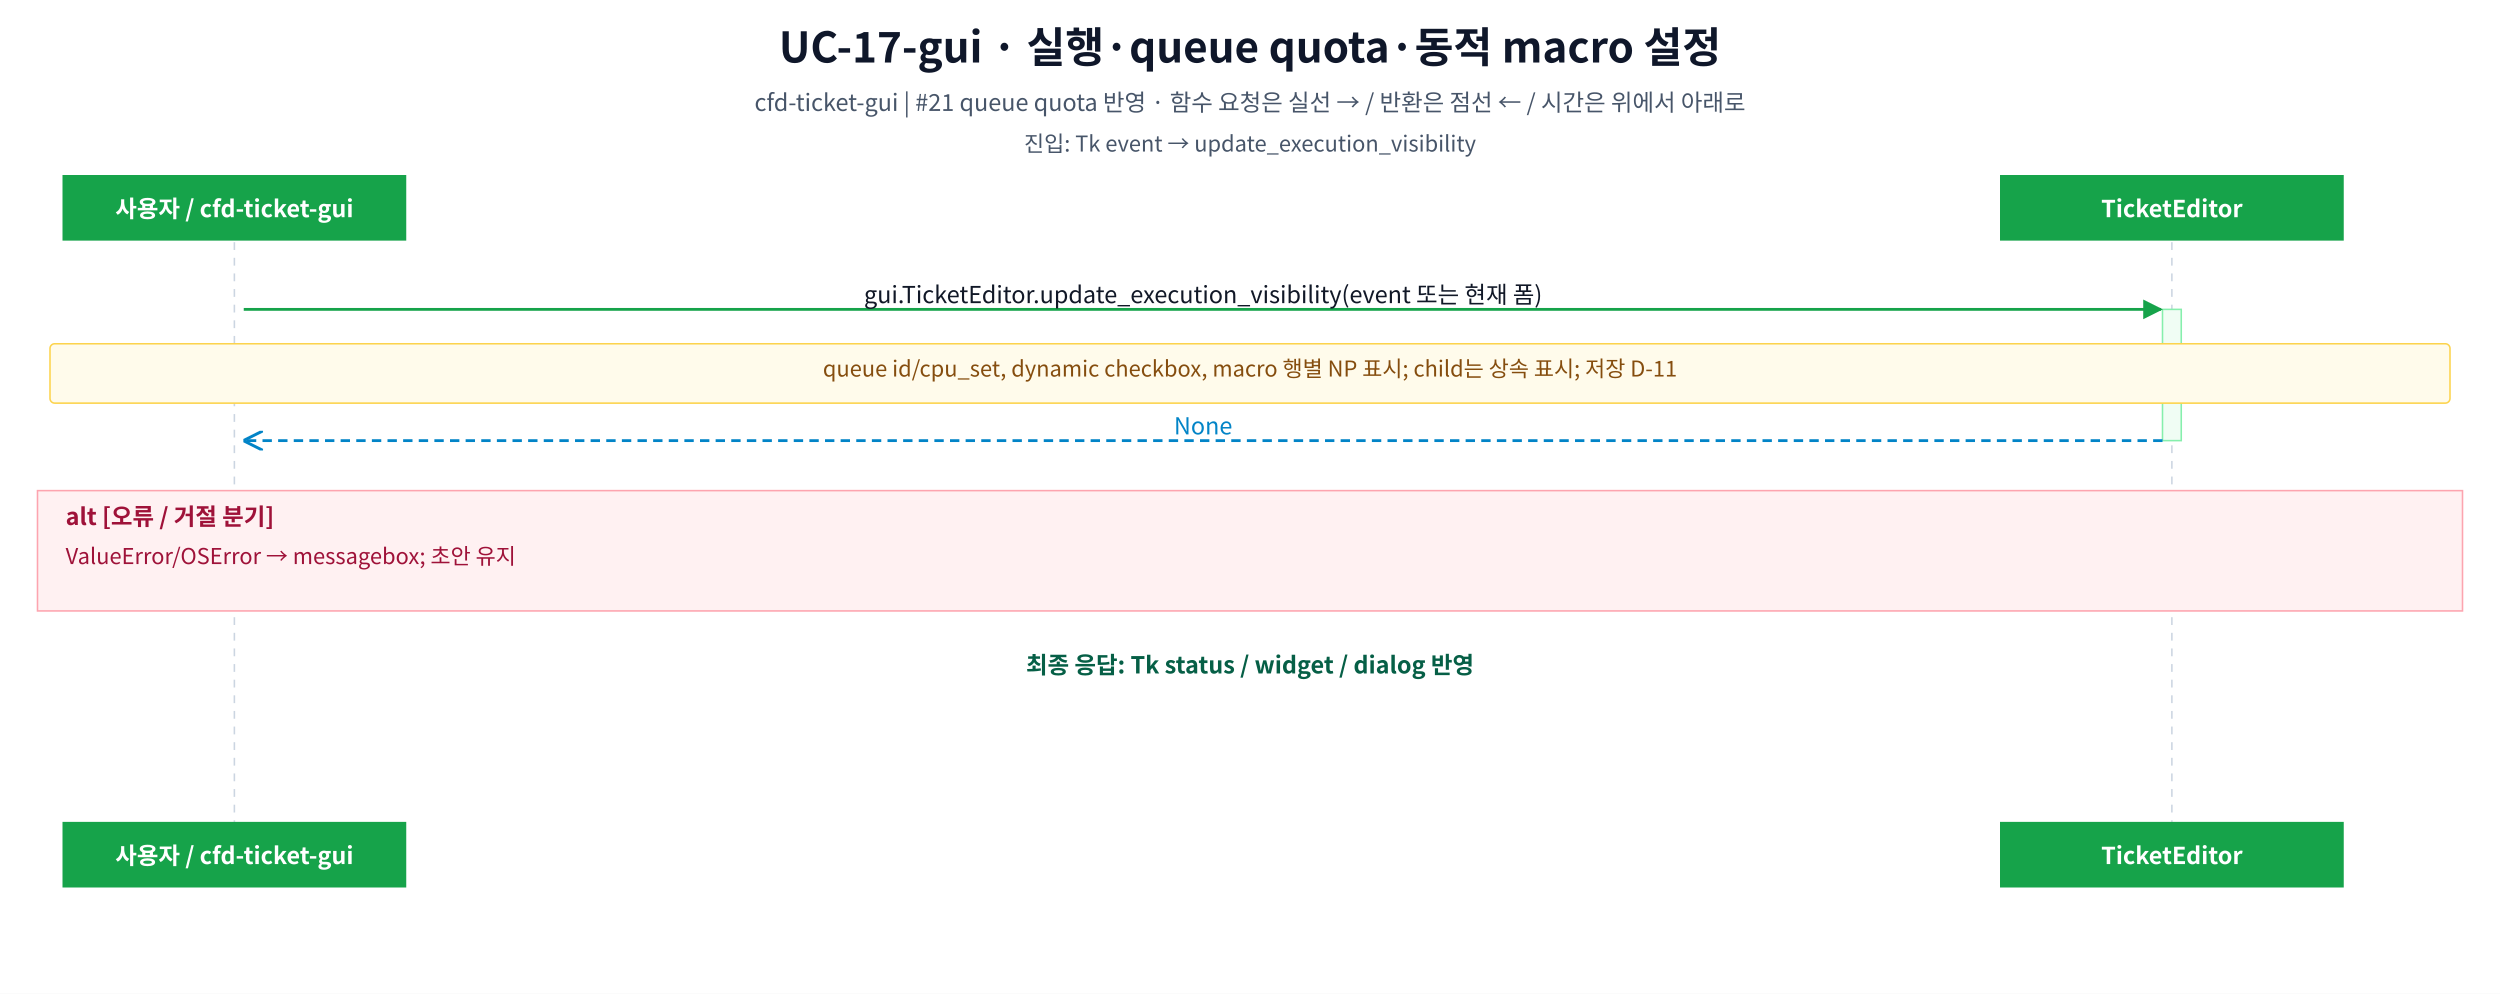
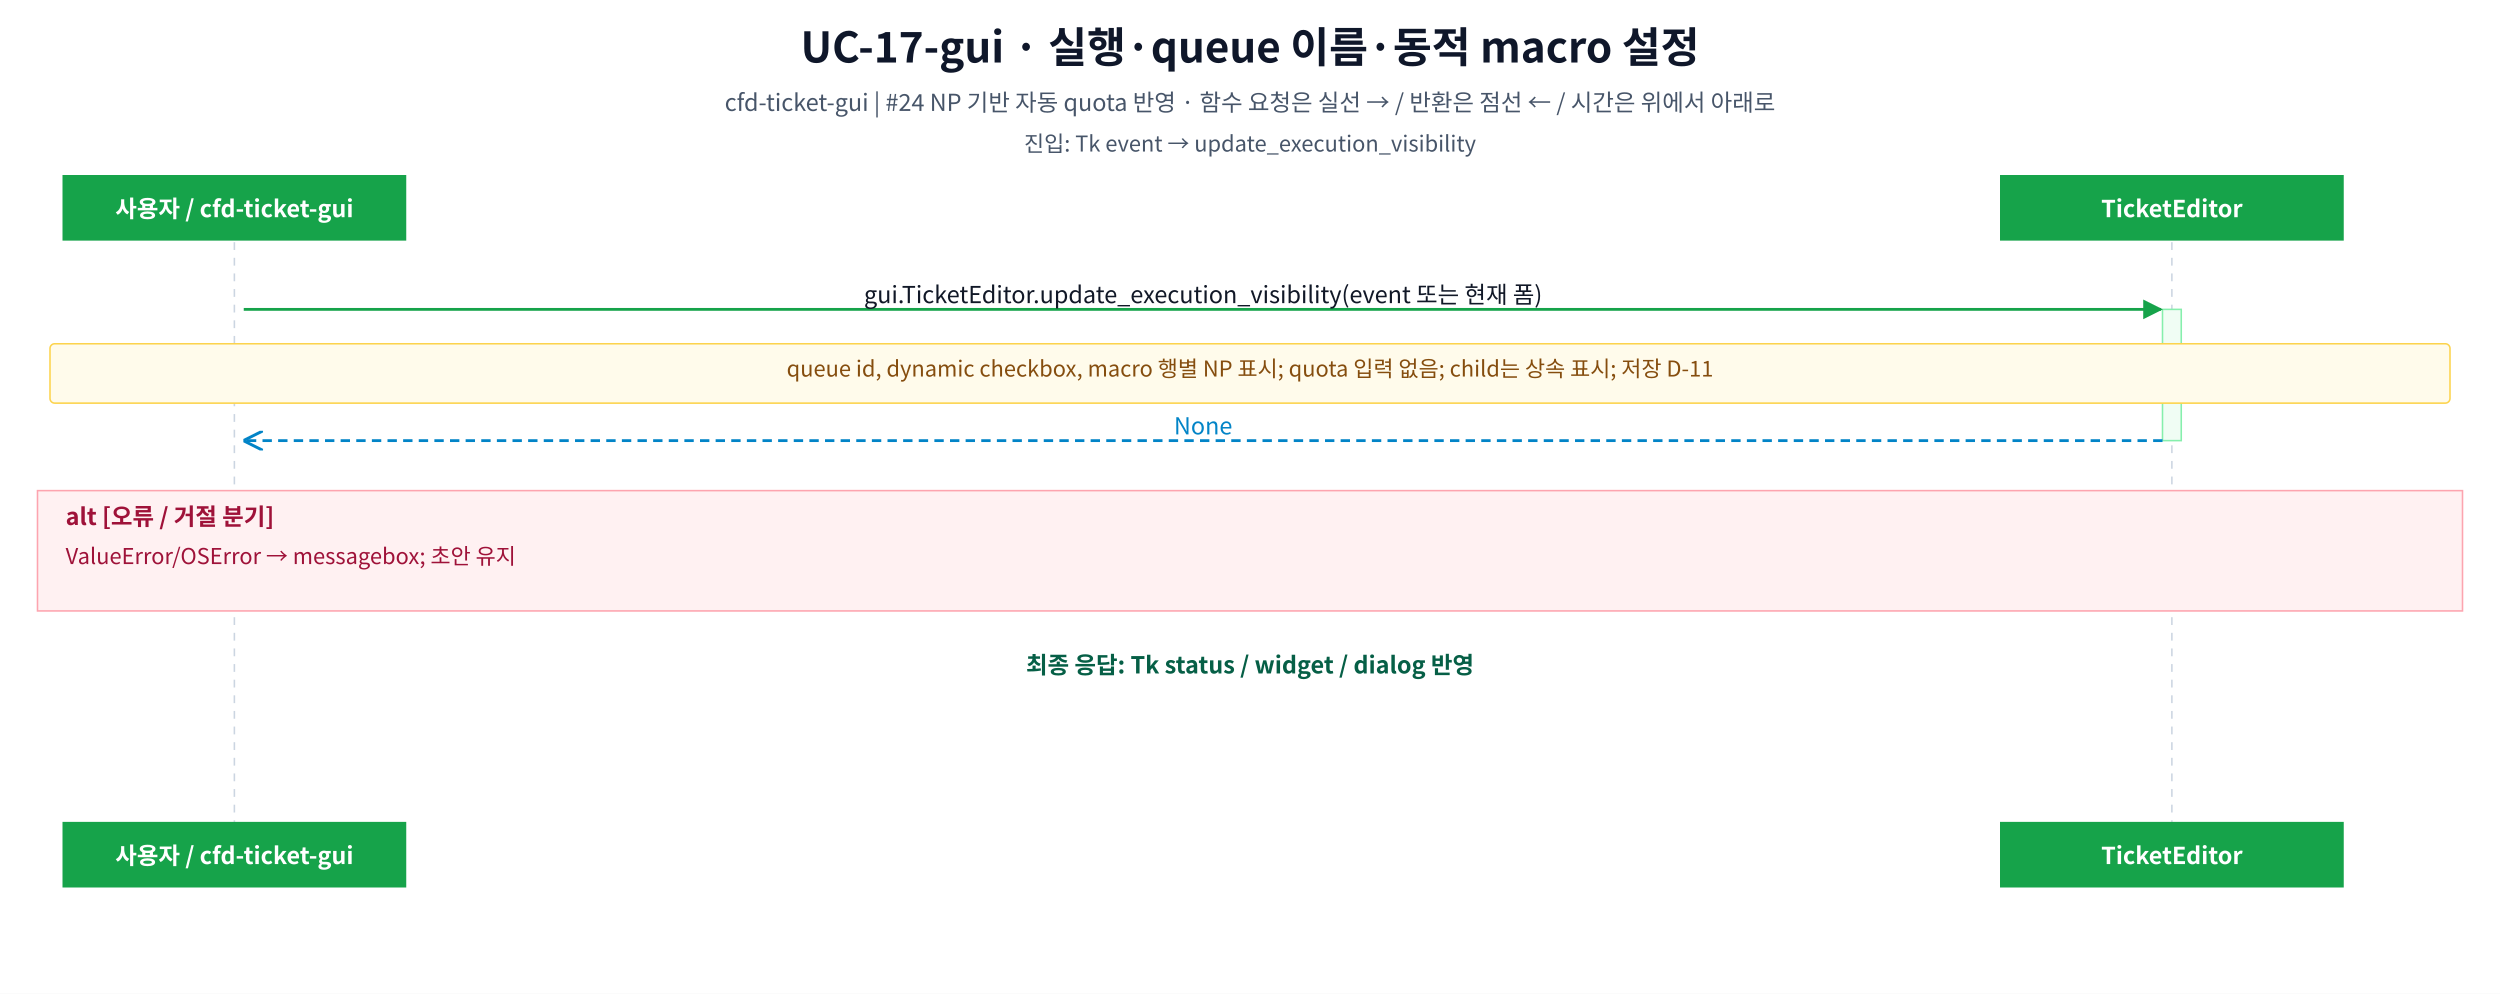
- <svg xmlns="http://www.w3.org/2000/svg" width="1600" height="636" viewBox="0 0 1600 636" role="img" aria-label="실행·queue quota·동적 macro 설정">
+ <svg xmlns="http://www.w3.org/2000/svg" width="1600" height="636" viewBox="0 0 1600 636" role="img" aria-label="실행·queue 이름·동적 macro 설정">
  <defs>
    <marker id="req" viewBox="0 0 10 10" refX="9" refY="5" markerWidth="7" markerHeight="7" orient="auto-start-reverse">
      <path d="M0 0 L10 5 L0 10 z" fill="#16a34a" />
    </marker>
    <marker id="ret" viewBox="0 0 10 10" refX="9" refY="5" markerWidth="7" markerHeight="7" orient="auto-start-reverse">
      <path d="M0 0 L10 5 L0 10" fill="none" stroke="#0284c7" stroke-width="1.5" />
    </marker>
  </defs>
  <rect width="100%" height="100%" fill="white" />
  <g font-family="Noto Sans CJK KR, sans-serif">
-     <text x="800.0" y="40" text-anchor="middle" font-size="27" fill="#0f172a" font-weight="700">UC-17-gui · 실행·queue quota·동적 macro 설정</text>
-     <text x="800.0" y="71" text-anchor="middle" font-size="15" fill="#475569">cfd-ticket-gui | #21 queue quota 반영 · 함수 요청은 실선 → / 반환은 점선 ← / 시간은 위에서 아래로</text>
+     <text x="800.0" y="40" text-anchor="middle" font-size="27" fill="#0f172a" font-weight="700">UC-17-gui · 실행·queue 이름·동적 macro 설정</text>
+     <text x="800.0" y="71" text-anchor="middle" font-size="15" fill="#475569">cfd-ticket-gui | #24 NP 기반 자동 quota 반영 · 함수 요청은 실선 → / 반환은 점선 ← / 시간은 위에서 아래로</text>
    <text x="800.0" y="97" text-anchor="middle" font-size="14" fill="#475569">진입: Tk event → update_execution_visibility</text>
    <path d="M150.0,155 V526" stroke="#cbd5e1" stroke-dasharray="5 5" />
    <rect x="40.0" y="112" width="220" height="42" fill="#16a34a" />
    <text x="150.0" y="139" text-anchor="middle" font-size="15" fill="white" font-weight="700">사용자 / cfd-ticket-gui</text>
    <rect x="40.0" y="526" width="220" height="42" fill="#16a34a" />
    <text x="150.0" y="553" text-anchor="middle" font-size="15" fill="white" font-weight="700">사용자 / cfd-ticket-gui</text>
    <path d="M1390.0,155 V526" stroke="#cbd5e1" stroke-dasharray="5 5" />
    <rect x="1280.0" y="112" width="220" height="42" fill="#16a34a" />
    <text x="1390.0" y="139" text-anchor="middle" font-size="15" fill="white" font-weight="700">TicketEditor</text>
    <rect x="1280.0" y="526" width="220" height="42" fill="#16a34a" />
    <text x="1390.0" y="553" text-anchor="middle" font-size="15" fill="white" font-weight="700">TicketEditor</text>
    <rect x="1384.0" y="198" width="12" height="84" fill="#f0fdf4" stroke="#86efac" />
    <path d="M156.0,198 H1383.0" fill="none" stroke="#16a34a" stroke-width="1.8" marker-end="url(#req)" />
    <text x="770.0" y="194" text-anchor="middle" font-size="15" fill="#111827">gui.TicketEditor.update_execution_visibility(event 또는 현재 폼)</text>
    <rect x="32" y="220" width="1536" height="38" rx="3" fill="#fffbeb" stroke="#fcd34d" />
-     <text x="800.0" y="241" text-anchor="middle" font-size="14" fill="#854d0e">queue id/cpu_set, dynamic checkbox, macro 행별 NP 표시; child는 상속 표시; 저장 D-11</text>
+     <text x="800.0" y="241" text-anchor="middle" font-size="14" fill="#854d0e">queue id, dynamic checkbox, macro 행별 NP 표시; quota 입력 없음; child는 상속 표시; 저장 D-11</text>
    <path d="M1384.0,282 H157.0" fill="none" stroke="#0284c7" stroke-width="1.8" stroke-dasharray="6 4" marker-end="url(#ret)" />
    <text x="770.0" y="278" text-anchor="middle" font-size="15" fill="#0284c7">None</text>
    <rect x="24" y="314" width="1552" height="77" fill="#fff1f2" stroke="#fda4af" />
    <text x="42" y="336" text-anchor="start" font-size="15" fill="#9f1239" font-weight="700">alt [오류 / 거절 분기]</text>
    <text x="42" y="361" text-anchor="start" font-size="14" fill="#9f1239">ValueError/OSError → messagebox; 초안 유지</text>
    <text x="800.0" y="431" text-anchor="middle" font-size="15" fill="#065f46" font-weight="700">최종 응답: Tk status / widget / dialog 반영</text>
  </g>
</svg>
